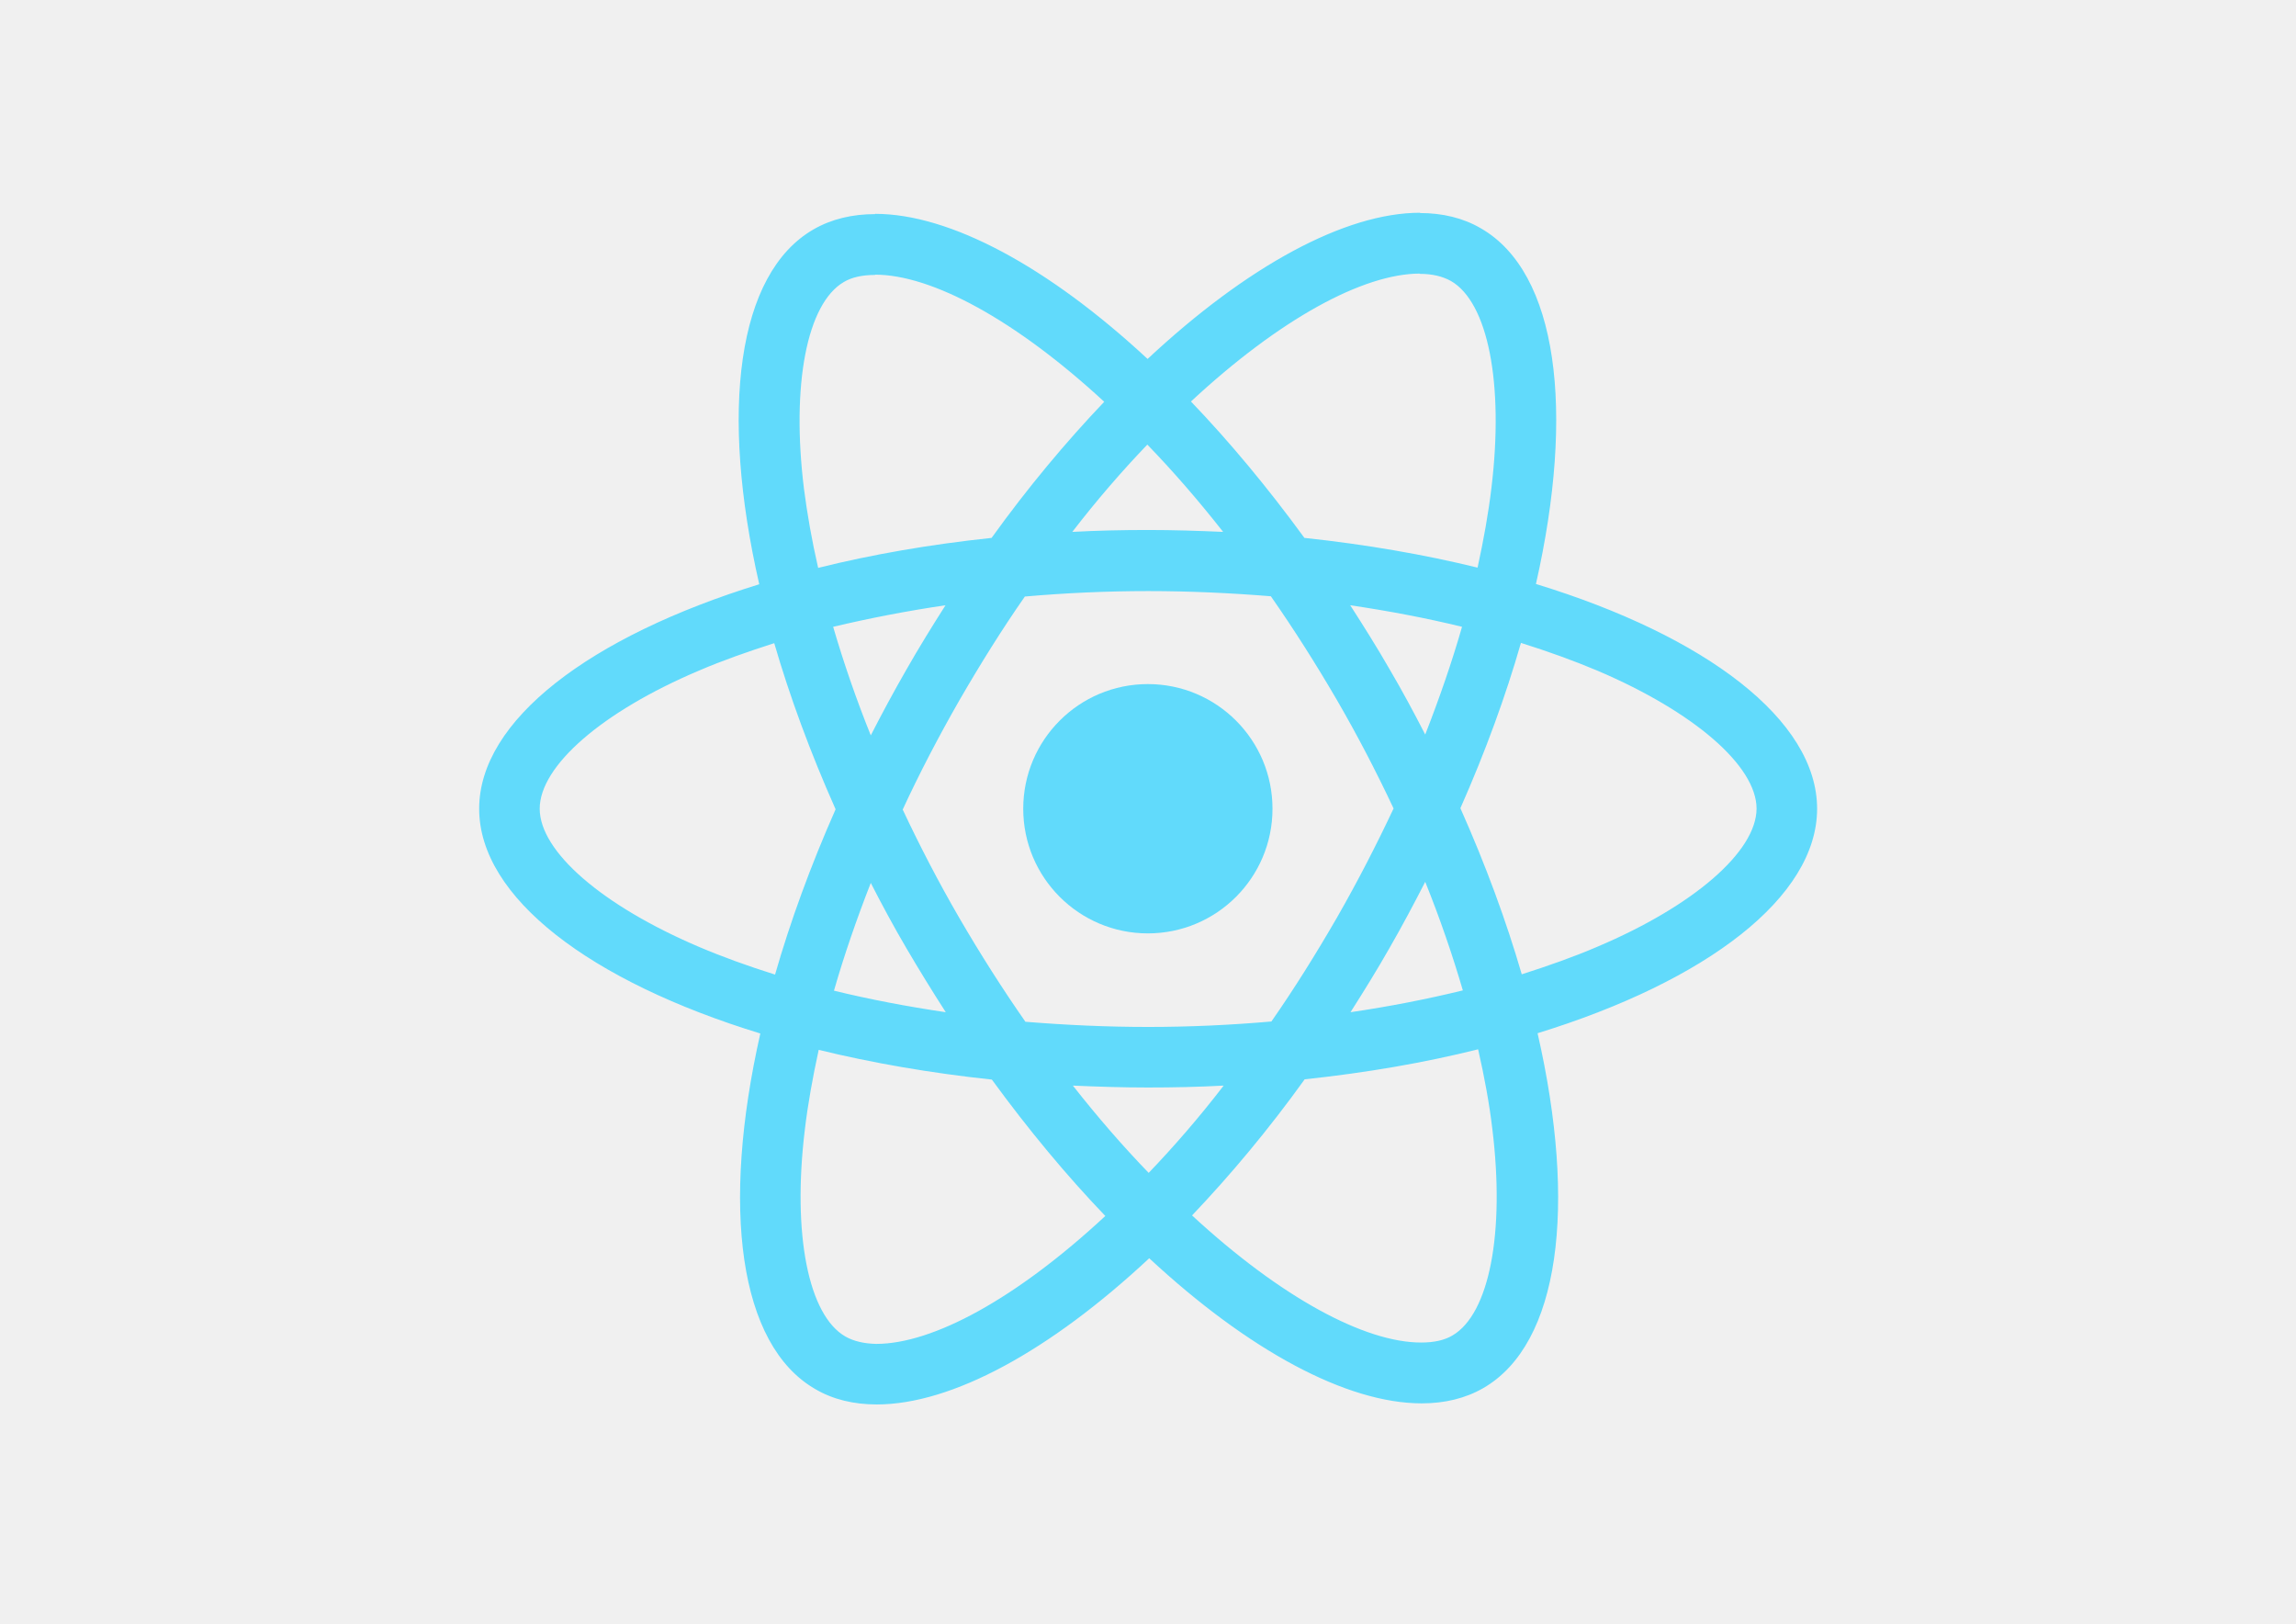
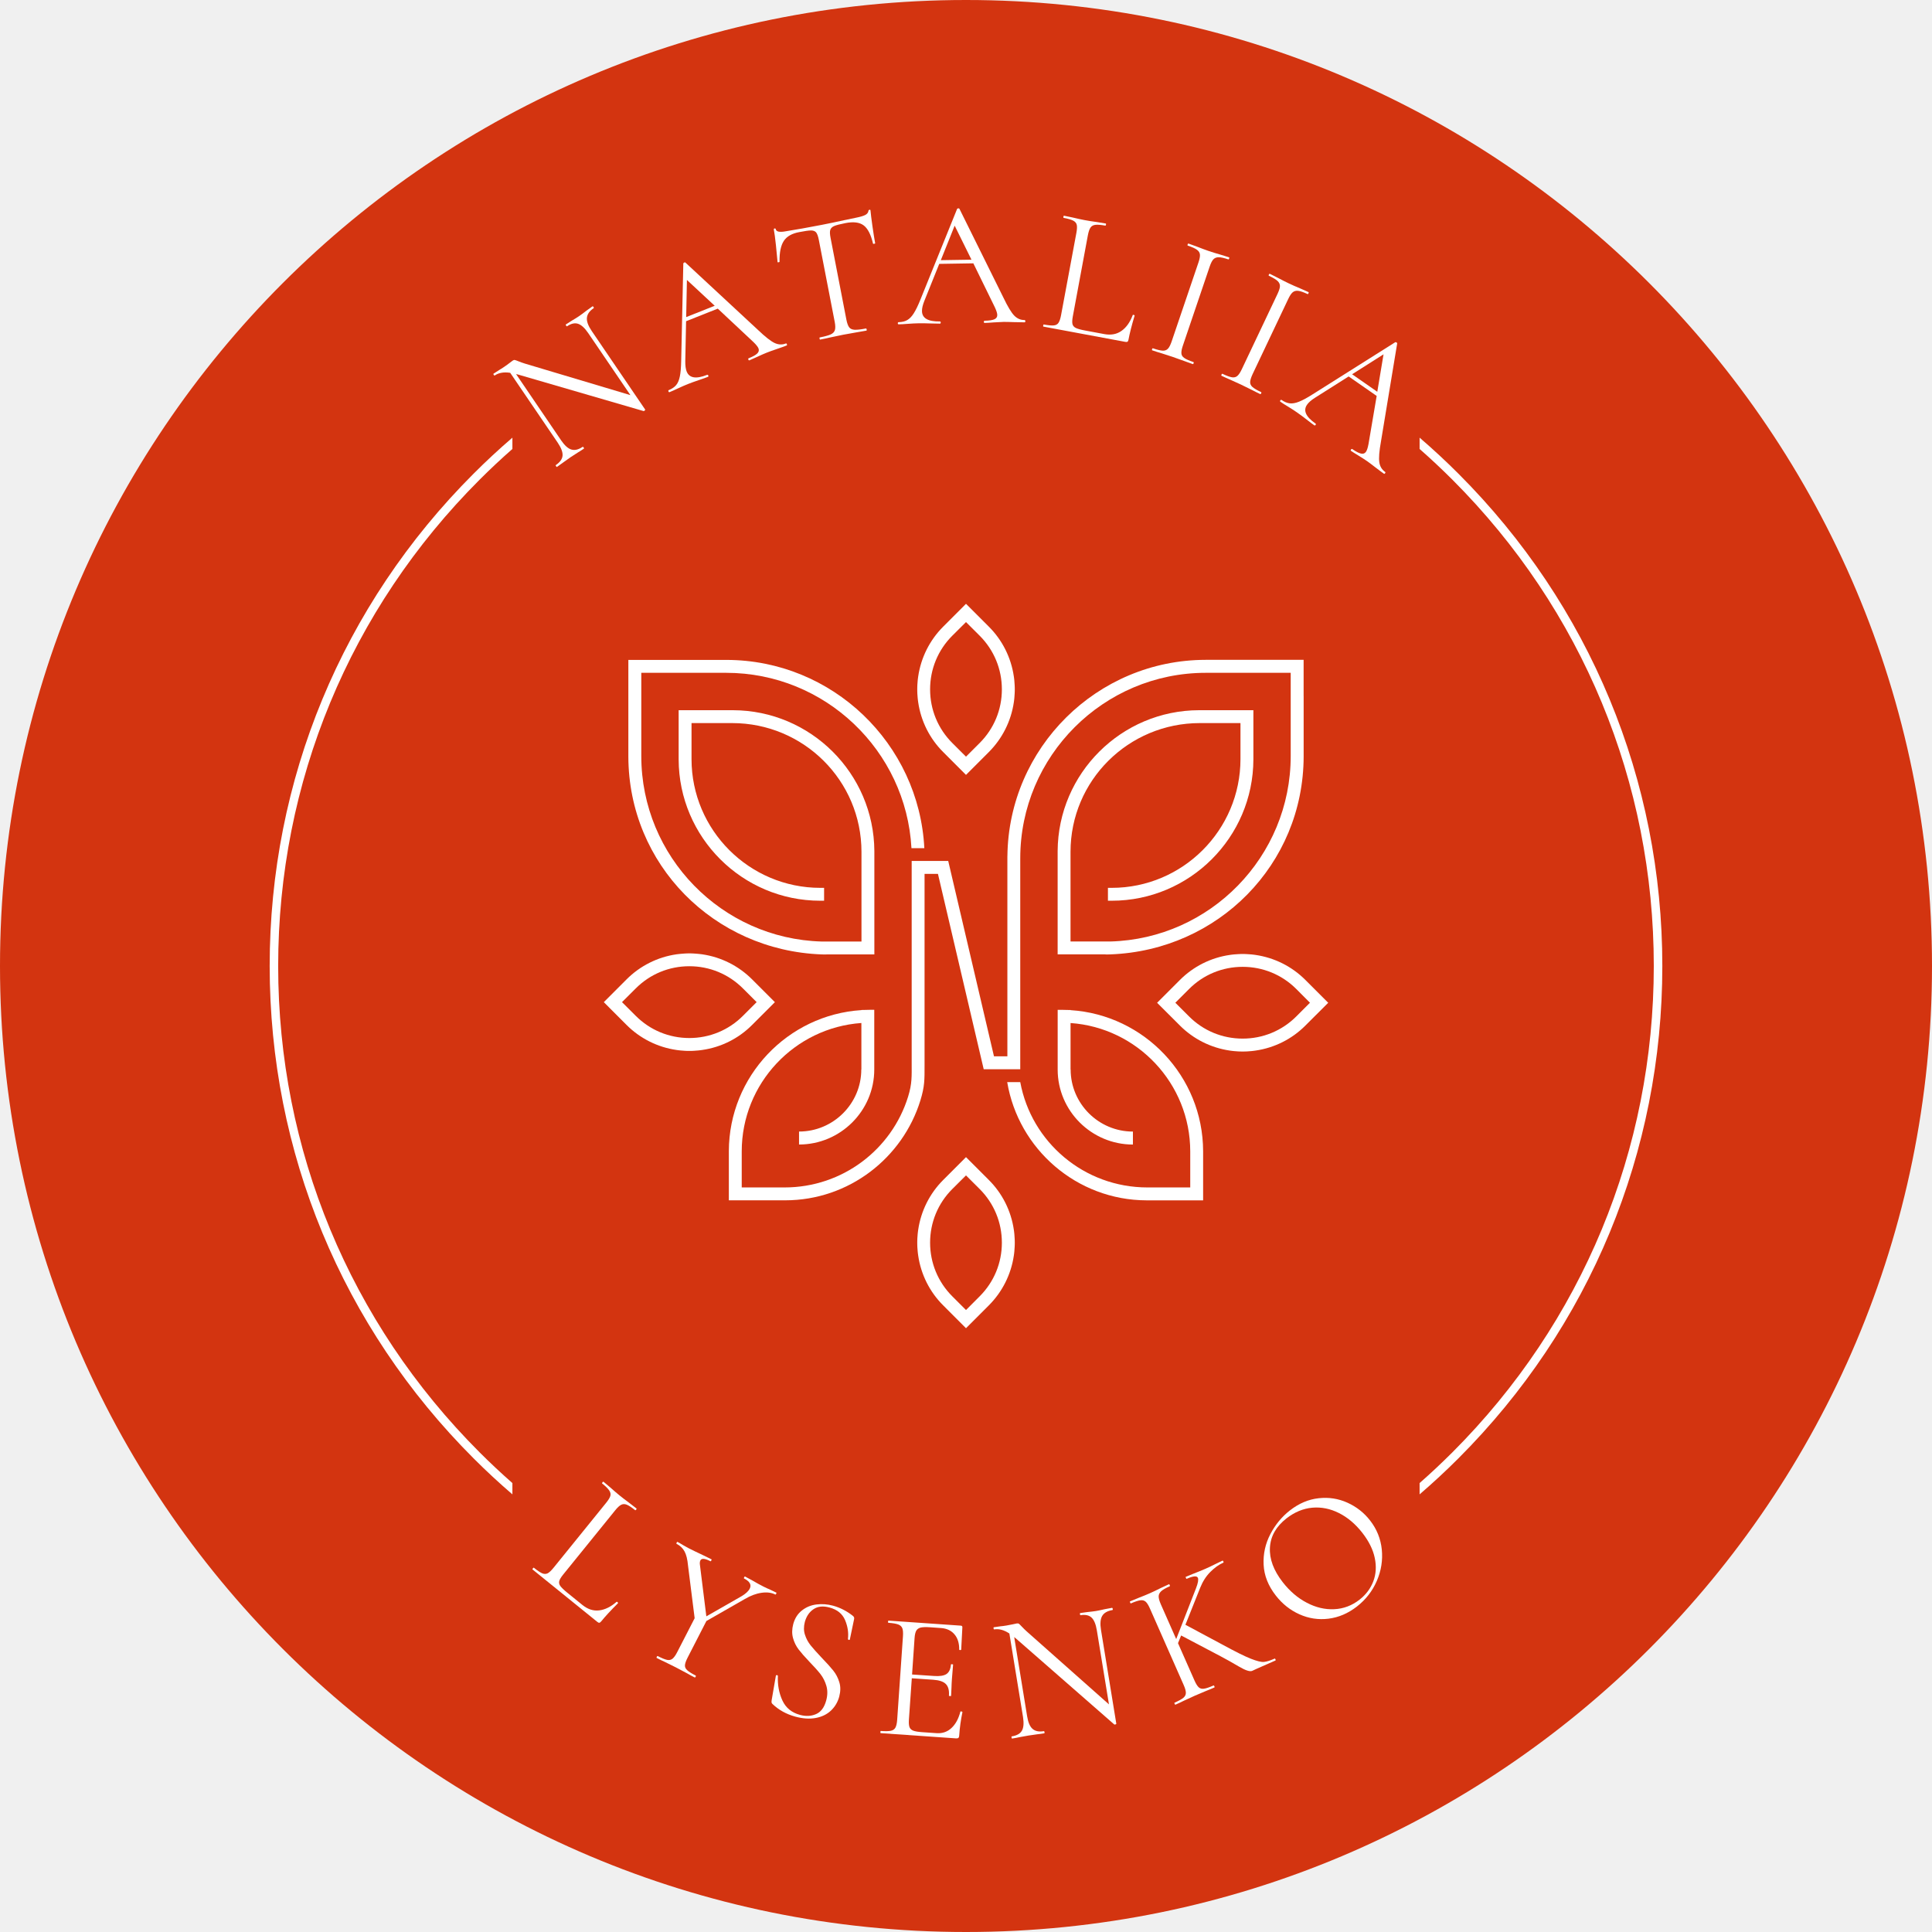
- <svg xmlns="http://www.w3.org/2000/svg" viewBox="0 0 841.9 595.3">
-   <g fill="#61DAFB">
-     <path d="M666.3 296.5c0-32.5-40.7-63.3-103.1-82.4 14.4-63.6 8-114.2-20.2-130.4-6.5-3.8-14.1-5.6-22.4-5.6v22.3c4.6 0 8.3.9 11.4 2.6 13.6 7.8 19.5 37.5 14.9 75.7-1.1 9.4-2.9 19.3-5.1 29.4-19.6-4.8-41-8.5-63.5-10.9-13.5-18.5-27.5-35.3-41.6-50 32.6-30.3 63.2-46.9 84-46.9V78c-27.5 0-63.5 19.6-99.9 53.6-36.4-33.8-72.4-53.2-99.9-53.2v22.3c20.7 0 51.4 16.5 84 46.6-14 14.7-28 31.4-41.3 49.9-22.6 2.4-44 6.1-63.6 11-2.3-10-4-19.7-5.2-29-4.7-38.2 1.1-67.9 14.6-75.8 3-1.8 6.9-2.6 11.5-2.6V78.5c-8.4 0-16 1.8-22.6 5.6-28.1 16.2-34.4 66.7-19.9 130.1-62.2 19.2-102.7 49.9-102.7 82.3 0 32.5 40.7 63.3 103.1 82.4-14.4 63.6-8 114.2 20.2 130.4 6.5 3.8 14.1 5.6 22.5 5.6 27.5 0 63.5-19.6 99.9-53.6 36.4 33.8 72.4 53.2 99.9 53.2 8.4 0 16-1.8 22.6-5.6 28.1-16.2 34.4-66.7 19.9-130.1 62-19.1 102.5-49.9 102.5-82.3zm-130.2-66.7c-3.7 12.9-8.3 26.2-13.5 39.5-4.1-8-8.4-16-13.1-24-4.6-8-9.5-15.8-14.4-23.4 14.2 2.1 27.9 4.7 41 7.9zm-45.8 106.5c-7.8 13.5-15.8 26.3-24.1 38.2-14.9 1.3-30 2-45.2 2-15.1 0-30.2-.7-45-1.9-8.3-11.9-16.4-24.6-24.2-38-7.6-13.1-14.5-26.4-20.8-39.8 6.2-13.4 13.2-26.8 20.7-39.9 7.8-13.5 15.8-26.3 24.1-38.2 14.9-1.3 30-2 45.2-2 15.1 0 30.2.7 45 1.9 8.3 11.9 16.4 24.6 24.2 38 7.6 13.1 14.5 26.4 20.8 39.8-6.3 13.4-13.2 26.8-20.7 39.9zm32.3-13c5.4 13.4 10 26.8 13.8 39.8-13.1 3.2-26.9 5.9-41.2 8 4.9-7.7 9.8-15.6 14.4-23.7 4.6-8 8.9-16.1 13-24.1zM421.2 430c-9.3-9.6-18.6-20.3-27.8-32 9 .4 18.2.7 27.5.7 9.4 0 18.7-.2 27.8-.7-9 11.7-18.3 22.4-27.5 32zm-74.4-58.9c-14.2-2.1-27.9-4.7-41-7.9 3.7-12.9 8.3-26.2 13.5-39.5 4.1 8 8.4 16 13.1 24 4.7 8 9.5 15.8 14.4 23.4zM420.7 163c9.3 9.6 18.6 20.3 27.8 32-9-.4-18.2-.7-27.5-.7-9.4 0-18.7.2-27.8.7 9-11.7 18.3-22.4 27.5-32zm-74 58.9c-4.9 7.7-9.8 15.6-14.4 23.7-4.6 8-8.9 16-13 24-5.4-13.4-10-26.8-13.8-39.8 13.1-3.1 26.9-5.8 41.2-7.9zm-90.5 125.2c-35.4-15.1-58.3-34.9-58.3-50.6 0-15.7 22.9-35.6 58.3-50.6 8.6-3.7 18-7 27.7-10.1 5.7 19.6 13.2 40 22.5 60.9-9.2 20.8-16.6 41.1-22.2 60.6-9.9-3.1-19.3-6.5-28-10.2zM310 490c-13.6-7.8-19.5-37.5-14.9-75.7 1.1-9.4 2.9-19.3 5.1-29.4 19.6 4.8 41 8.5 63.5 10.9 13.5 18.5 27.5 35.3 41.6 50-32.6 30.3-63.2 46.9-84 46.9-4.5-.1-8.3-1-11.3-2.7zm237.2-76.2c4.7 38.2-1.1 67.9-14.6 75.8-3 1.8-6.9 2.6-11.5 2.6-20.7 0-51.4-16.5-84-46.6 14-14.7 28-31.4 41.3-49.9 22.6-2.4 44-6.1 63.6-11 2.3 10.1 4.1 19.8 5.2 29.1zm38.5-66.7c-8.6 3.7-18 7-27.7 10.1-5.7-19.6-13.2-40-22.5-60.9 9.2-20.8 16.6-41.1 22.2-60.6 9.9 3.1 19.3 6.5 28.1 10.2 35.4 15.1 58.3 34.9 58.3 50.6-.1 15.7-23 35.6-58.4 50.6zM320.8 78.4z" />
-     <circle cx="420.9" cy="296.5" r="45.7" />
-     <path d="M520.5 78.1z" />
+ <svg xmlns="http://www.w3.org/2000/svg" width="60" height="60" viewBox="0 0 60 60" fill="none">
+   <g clip-path="url(#clip0_374_199)">
+     <path d="M30 60C46.569 60 60 46.569 60 30C60 13.431 46.569 0 30 0C13.431 0 0 13.431 0 30C0 46.569 13.431 60 30 60Z" fill="#D33410" />
+     <path d="M18.432 9.533C18.444 9.551 18.446 9.563 18.437 9.57C18.307 9.658 18.238 9.758 18.227 9.869C18.216 9.98 18.266 10.116 18.375 10.277L20.036 12.719C20.041 12.725 20.036 12.735 20.022 12.749C20.009 12.762 19.997 12.768 19.987 12.766L16.1 11.635L16.027 11.617L17.426 13.675C17.535 13.835 17.642 13.931 17.746 13.961C17.85 13.992 17.966 13.964 18.093 13.878C18.102 13.872 18.113 13.878 18.126 13.897C18.138 13.915 18.14 13.928 18.131 13.934C18.053 13.987 17.994 14.025 17.952 14.049L17.717 14.201L17.484 14.367C17.442 14.399 17.381 14.443 17.297 14.501C17.291 14.505 17.281 14.498 17.269 14.479C17.256 14.461 17.253 14.45 17.259 14.445C17.391 14.355 17.463 14.256 17.471 14.149C17.479 14.041 17.428 13.908 17.32 13.747L15.845 11.578C15.649 11.548 15.489 11.576 15.366 11.66C15.357 11.666 15.345 11.66 15.333 11.641C15.321 11.623 15.319 11.61 15.328 11.604L15.502 11.492C15.541 11.47 15.593 11.436 15.659 11.392C15.727 11.346 15.781 11.307 15.822 11.274C15.864 11.241 15.896 11.216 15.921 11.2C15.946 11.183 15.967 11.176 15.985 11.18C16.004 11.183 16.037 11.194 16.088 11.215C16.163 11.245 16.234 11.271 16.303 11.292L19.578 12.271L18.27 10.348C18.161 10.187 18.055 10.09 17.953 10.056C17.85 10.021 17.735 10.048 17.609 10.134C17.603 10.138 17.593 10.131 17.581 10.112C17.569 10.094 17.565 10.082 17.571 10.078L17.755 9.96C17.852 9.903 17.93 9.855 17.988 9.815C18.044 9.777 18.119 9.721 18.213 9.648L18.4 9.514C18.409 9.508 18.419 9.514 18.432 9.533Z" fill="white" />
+     <path d="M24.438 10.69C24.446 10.711 24.444 10.724 24.43 10.729C24.364 10.756 24.261 10.793 24.119 10.841C23.977 10.89 23.875 10.926 23.812 10.952C23.736 10.982 23.64 11.024 23.525 11.078C23.416 11.129 23.332 11.166 23.274 11.19C23.26 11.195 23.249 11.188 23.241 11.167C23.233 11.146 23.235 11.133 23.249 11.127C23.377 11.076 23.466 11.027 23.516 10.979C23.565 10.931 23.579 10.877 23.555 10.818C23.535 10.77 23.483 10.704 23.398 10.622L22.291 9.585L21.307 9.976L21.282 11.217C21.28 11.355 21.295 11.462 21.325 11.538C21.407 11.742 21.617 11.777 21.958 11.642C21.976 11.635 21.988 11.642 21.997 11.663C22.005 11.684 22 11.697 21.984 11.704C21.921 11.729 21.829 11.762 21.709 11.802C21.574 11.848 21.459 11.889 21.361 11.928C21.271 11.964 21.168 12.009 21.053 12.063C20.952 12.111 20.866 12.149 20.797 12.177C20.78 12.184 20.767 12.177 20.759 12.155C20.751 12.134 20.755 12.121 20.772 12.114C20.869 12.075 20.944 12.024 20.998 11.96C21.051 11.897 21.09 11.807 21.113 11.691C21.137 11.575 21.151 11.416 21.155 11.213L21.221 8.182C21.224 8.169 21.234 8.159 21.251 8.152C21.269 8.145 21.281 8.146 21.288 8.156L23.548 10.254C23.768 10.464 23.938 10.596 24.056 10.652C24.174 10.707 24.291 10.712 24.406 10.667C24.419 10.661 24.43 10.669 24.438 10.69ZM21.31 9.848L22.196 9.496L21.333 8.694L21.31 9.848Z" fill="white" />
+     <path d="M24.343 7.48C24.25 7.62 24.205 7.836 24.209 8.128C24.21 8.135 24.201 8.141 24.18 8.145C24.16 8.148 24.149 8.148 24.148 8.14C24.137 8.005 24.119 7.829 24.097 7.613C24.074 7.396 24.052 7.235 24.032 7.129C24.029 7.11 24.037 7.1 24.057 7.095C24.077 7.092 24.088 7.099 24.092 7.118C24.108 7.199 24.215 7.219 24.413 7.181C24.727 7.132 25.096 7.065 25.522 6.983C25.738 6.941 25.967 6.893 26.208 6.84L26.581 6.762C26.713 6.736 26.81 6.708 26.87 6.677C26.93 6.646 26.964 6.602 26.972 6.543C26.973 6.528 26.983 6.518 27.001 6.515C27.02 6.511 27.03 6.516 27.033 6.531C27.043 6.64 27.063 6.803 27.094 7.022C27.125 7.241 27.154 7.418 27.179 7.554C27.181 7.561 27.171 7.567 27.148 7.571C27.126 7.576 27.115 7.574 27.113 7.567C27.047 7.283 26.949 7.094 26.82 6.998C26.691 6.903 26.504 6.88 26.258 6.928C26.093 6.96 25.977 6.99 25.91 7.018C25.843 7.046 25.802 7.087 25.785 7.139C25.768 7.192 25.772 7.275 25.794 7.388L26.285 9.925C26.307 10.039 26.337 10.119 26.372 10.165C26.407 10.212 26.464 10.237 26.54 10.241C26.617 10.245 26.735 10.232 26.892 10.201C26.903 10.2 26.911 10.209 26.916 10.231C26.92 10.253 26.916 10.266 26.906 10.268C26.785 10.291 26.687 10.308 26.613 10.319L26.183 10.396L25.772 10.482C25.699 10.5 25.599 10.521 25.47 10.546C25.463 10.548 25.457 10.538 25.452 10.515C25.448 10.493 25.45 10.482 25.457 10.48C25.614 10.449 25.728 10.418 25.798 10.386C25.868 10.353 25.911 10.308 25.929 10.249C25.946 10.191 25.944 10.106 25.923 9.997L25.429 7.449C25.407 7.336 25.379 7.259 25.345 7.217C25.31 7.177 25.256 7.156 25.185 7.157C25.112 7.158 24.994 7.174 24.829 7.207C24.597 7.248 24.435 7.341 24.343 7.48Z" fill="white" />
+     <path d="M31.843 9.976C31.843 9.998 31.836 10.01 31.821 10.01C31.751 10.011 31.64 10.009 31.49 10.004C31.34 9.998 31.233 9.997 31.166 9.997C31.084 9.999 30.978 10.005 30.852 10.013C30.733 10.023 30.641 10.028 30.578 10.029C30.563 10.029 30.555 10.019 30.555 9.996C30.555 9.973 30.562 9.962 30.577 9.961C30.715 9.959 30.816 9.944 30.879 9.917C30.941 9.89 30.973 9.845 30.971 9.781C30.971 9.729 30.945 9.649 30.895 9.541L30.228 8.178L29.169 8.195L28.706 9.346C28.655 9.474 28.631 9.579 28.633 9.661C28.636 9.882 28.82 9.989 29.187 9.983C29.205 9.983 29.215 9.994 29.215 10.017C29.215 10.039 29.206 10.05 29.188 10.051C29.121 10.052 29.023 10.05 28.896 10.045C28.754 10.04 28.631 10.038 28.527 10.04C28.43 10.042 28.317 10.047 28.19 10.057C28.078 10.066 27.985 10.072 27.911 10.072C27.892 10.072 27.882 10.062 27.882 10.039C27.882 10.017 27.891 10.005 27.91 10.005C28.014 10.003 28.103 9.982 28.174 9.941C28.246 9.9 28.315 9.831 28.378 9.73C28.442 9.63 28.512 9.486 28.587 9.298L29.724 6.487C29.731 6.476 29.745 6.471 29.763 6.47C29.782 6.47 29.793 6.475 29.797 6.486L31.165 9.249C31.296 9.523 31.407 9.707 31.498 9.801C31.59 9.895 31.697 9.941 31.82 9.939C31.835 9.943 31.843 9.954 31.843 9.976ZM29.218 8.08L30.17 8.065L29.648 7.008L29.218 8.08Z" fill="white" />
+     <path d="M33.317 9.828C33.297 9.935 33.294 10.014 33.307 10.066C33.32 10.118 33.355 10.157 33.41 10.185C33.466 10.212 33.56 10.239 33.692 10.263L34.292 10.375C34.501 10.414 34.68 10.382 34.829 10.276C34.979 10.171 35.094 10.007 35.177 9.788C35.179 9.777 35.19 9.773 35.21 9.78C35.229 9.785 35.239 9.794 35.236 9.804C35.146 10.104 35.083 10.352 35.046 10.55C35.04 10.579 35.031 10.6 35.017 10.61C35.004 10.621 34.98 10.623 34.948 10.617L32.402 10.143C32.395 10.142 32.394 10.13 32.398 10.108C32.402 10.086 32.408 10.075 32.415 10.077C32.554 10.103 32.658 10.113 32.725 10.106C32.793 10.1 32.843 10.072 32.874 10.023C32.906 9.974 32.933 9.894 32.953 9.784L33.428 7.233C33.448 7.123 33.453 7.04 33.44 6.984C33.428 6.929 33.391 6.885 33.331 6.853C33.27 6.821 33.17 6.792 33.031 6.766C33.024 6.764 33.022 6.752 33.025 6.73C33.03 6.708 33.035 6.698 33.043 6.699L33.312 6.755C33.465 6.791 33.589 6.818 33.685 6.836C33.787 6.856 33.917 6.876 34.072 6.897L34.338 6.941C34.348 6.943 34.352 6.955 34.348 6.977C34.344 6.999 34.337 7.009 34.325 7.007C34.19 6.982 34.087 6.974 34.019 6.982C33.951 6.99 33.9 7.019 33.867 7.067C33.833 7.116 33.806 7.195 33.785 7.306L33.317 9.828Z" fill="white" />
+     <path d="M36.689 10.972C36.692 11.03 36.722 11.079 36.778 11.117C36.833 11.156 36.929 11.199 37.064 11.244C37.074 11.247 37.076 11.26 37.069 11.281C37.062 11.302 37.053 11.311 37.042 11.307C36.937 11.271 36.852 11.241 36.789 11.216L36.414 11.082L36.046 10.963C35.981 10.945 35.894 10.917 35.784 10.88C35.773 10.877 35.772 10.864 35.779 10.843C35.786 10.822 35.794 10.813 35.805 10.817C35.939 10.863 36.041 10.886 36.109 10.89C36.177 10.893 36.23 10.873 36.271 10.83C36.312 10.787 36.35 10.711 36.386 10.606L37.22 8.149C37.256 8.043 37.271 7.961 37.265 7.903C37.259 7.846 37.228 7.797 37.173 7.757C37.117 7.716 37.023 7.673 36.888 7.628C36.877 7.624 36.876 7.612 36.883 7.591C36.89 7.57 36.899 7.561 36.909 7.564L37.168 7.658C37.314 7.715 37.435 7.76 37.531 7.793C37.636 7.829 37.765 7.869 37.916 7.912L38.168 7.991C38.178 7.995 38.18 8.007 38.173 8.028C38.166 8.05 38.157 8.058 38.147 8.055C38.016 8.011 37.915 7.989 37.847 7.989C37.778 7.989 37.723 8.011 37.682 8.054C37.642 8.097 37.604 8.172 37.568 8.278L36.738 10.725C36.701 10.831 36.685 10.913 36.689 10.972Z" fill="white" />
+     <path d="M38.824 11.864C38.822 11.922 38.845 11.974 38.897 12.019C38.948 12.064 39.037 12.117 39.166 12.178C39.176 12.183 39.176 12.196 39.167 12.216C39.157 12.236 39.147 12.244 39.138 12.239C39.036 12.191 38.956 12.151 38.897 12.119L38.539 11.943L38.187 11.783C38.124 11.757 38.041 11.72 37.936 11.67C37.926 11.665 37.926 11.652 37.935 11.632C37.945 11.611 37.955 11.604 37.965 11.609C38.093 11.67 38.191 11.706 38.258 11.717C38.325 11.728 38.382 11.714 38.427 11.675C38.472 11.636 38.519 11.566 38.566 11.465L39.678 9.12C39.725 9.018 39.75 8.939 39.75 8.882C39.75 8.824 39.725 8.772 39.675 8.725C39.625 8.679 39.535 8.625 39.407 8.564C39.396 8.56 39.396 8.546 39.406 8.526C39.416 8.506 39.425 8.498 39.435 8.503L39.68 8.626C39.819 8.7 39.934 8.758 40.025 8.801C40.127 8.849 40.249 8.904 40.395 8.964L40.635 9.071C40.646 9.076 40.646 9.089 40.636 9.109C40.626 9.13 40.617 9.138 40.606 9.132C40.481 9.073 40.385 9.04 40.316 9.032C40.247 9.024 40.19 9.04 40.145 9.078C40.1 9.116 40.054 9.186 40.006 9.288L38.899 11.622C38.852 11.725 38.827 11.805 38.824 11.864Z" fill="white" />
+     <path d="M43.016 14.696C43.004 14.715 42.99 14.719 42.978 14.711C42.92 14.671 42.831 14.604 42.713 14.514C42.595 14.422 42.508 14.357 42.453 14.319C42.385 14.272 42.297 14.215 42.189 14.149C42.087 14.087 42.009 14.038 41.957 14.002C41.944 13.993 41.944 13.98 41.958 13.961C41.97 13.943 41.983 13.938 41.996 13.946C42.109 14.025 42.2 14.071 42.267 14.086C42.334 14.101 42.386 14.083 42.422 14.03C42.452 13.987 42.478 13.907 42.5 13.791L42.754 12.296L41.884 11.691L40.835 12.355C40.719 12.429 40.638 12.5 40.592 12.568C40.465 12.748 40.553 12.943 40.854 13.153C40.869 13.163 40.87 13.178 40.857 13.196C40.844 13.214 40.831 13.218 40.815 13.207C40.759 13.169 40.681 13.11 40.582 13.032C40.47 12.944 40.37 12.871 40.284 12.811C40.204 12.755 40.111 12.694 40.002 12.628C39.906 12.571 39.827 12.521 39.765 12.477C39.75 12.467 39.749 12.452 39.762 12.434C39.774 12.416 39.788 12.412 39.804 12.423C39.89 12.483 39.975 12.517 40.057 12.526C40.139 12.536 40.235 12.518 40.345 12.474C40.456 12.43 40.596 12.354 40.767 12.245L43.331 10.628C43.343 10.623 43.358 10.627 43.373 10.637C43.388 10.648 43.394 10.659 43.39 10.67L42.887 13.712C42.833 14.011 42.816 14.226 42.836 14.356C42.855 14.485 42.915 14.585 43.017 14.656C43.028 14.665 43.028 14.679 43.016 14.696ZM41.991 11.623L42.773 12.167L42.967 11.004L41.991 11.623Z" fill="white" />
+     <path d="M17.49 48.899C17.422 48.983 17.381 49.051 17.368 49.102C17.355 49.154 17.366 49.206 17.402 49.256C17.439 49.306 17.508 49.374 17.613 49.459L18.088 49.844C18.254 49.978 18.427 50.034 18.608 50.012C18.789 49.99 18.968 49.903 19.146 49.748C19.153 49.74 19.164 49.742 19.179 49.757C19.194 49.771 19.198 49.783 19.19 49.792C18.969 50.011 18.795 50.2 18.668 50.357C18.649 50.38 18.631 50.393 18.614 50.396C18.597 50.4 18.575 50.39 18.55 50.369L16.537 48.74C16.531 48.735 16.536 48.724 16.55 48.706C16.564 48.688 16.574 48.682 16.58 48.687C16.69 48.776 16.777 48.834 16.839 48.861C16.902 48.887 16.958 48.886 17.011 48.859C17.062 48.831 17.122 48.773 17.193 48.686L18.826 46.669C18.896 46.582 18.94 46.511 18.955 46.456C18.971 46.402 18.959 46.346 18.921 46.289C18.883 46.231 18.809 46.158 18.699 46.069C18.693 46.065 18.697 46.053 18.711 46.035C18.725 46.018 18.735 46.012 18.741 46.016L18.951 46.193C19.069 46.298 19.165 46.38 19.241 46.442C19.322 46.508 19.426 46.588 19.552 46.681L19.765 46.846C19.774 46.853 19.771 46.865 19.757 46.883C19.743 46.9 19.732 46.906 19.723 46.899C19.615 46.811 19.529 46.756 19.466 46.73C19.402 46.704 19.344 46.705 19.291 46.733C19.238 46.759 19.176 46.816 19.106 46.904L17.49 48.899Z" fill="white" />
+     <path d="M24.105 49.496C24.094 49.516 24.086 49.524 24.079 49.52C23.959 49.459 23.815 49.441 23.648 49.466C23.479 49.49 23.308 49.555 23.133 49.658L21.938 50.342L21.357 51.474C21.304 51.577 21.276 51.656 21.272 51.714C21.267 51.771 21.29 51.822 21.34 51.868C21.39 51.915 21.478 51.971 21.604 52.035C21.614 52.04 21.614 52.053 21.604 52.073C21.594 52.093 21.584 52.1 21.574 52.095C21.471 52.042 21.392 52 21.338 51.967L20.991 51.783L20.644 51.611C20.582 51.584 20.5 51.544 20.397 51.491C20.387 51.486 20.387 51.474 20.397 51.453C20.407 51.433 20.417 51.426 20.427 51.431C20.553 51.496 20.649 51.535 20.716 51.549C20.783 51.562 20.84 51.55 20.886 51.513C20.932 51.475 20.981 51.407 21.032 51.307L21.573 50.255L21.367 48.618C21.349 48.424 21.313 48.278 21.258 48.179C21.204 48.08 21.122 48.002 21.013 47.946C21.003 47.941 21.003 47.928 21.013 47.908C21.024 47.888 21.033 47.881 21.043 47.886C21.083 47.906 21.141 47.941 21.218 47.988L21.39 48.083C21.503 48.141 21.648 48.211 21.824 48.293L22.096 48.426C22.103 48.43 22.101 48.441 22.091 48.461C22.08 48.482 22.072 48.49 22.065 48.486C21.892 48.398 21.788 48.388 21.752 48.458C21.733 48.494 21.728 48.544 21.738 48.608L21.936 50.197L23.023 49.576C23.155 49.498 23.242 49.418 23.283 49.338C23.345 49.218 23.286 49.112 23.106 49.02C23.099 49.017 23.101 49.005 23.111 48.985C23.122 48.965 23.129 48.956 23.137 48.96L23.369 49.085C23.491 49.157 23.606 49.22 23.713 49.274C23.769 49.303 23.839 49.335 23.922 49.37L24.109 49.46C24.117 49.464 24.115 49.476 24.105 49.496Z" fill="white" />
+     <path d="M24.999 50.769C25.039 50.893 25.098 51.002 25.176 51.099C25.255 51.196 25.367 51.323 25.515 51.479C25.672 51.641 25.793 51.775 25.876 51.879C25.96 51.983 26.024 52.104 26.065 52.24C26.108 52.378 26.106 52.527 26.063 52.69C26.016 52.863 25.929 53.007 25.805 53.125C25.68 53.242 25.523 53.318 25.334 53.353C25.144 53.389 24.932 53.375 24.697 53.311C24.419 53.235 24.183 53.104 23.986 52.915C23.971 52.899 23.962 52.883 23.961 52.867C23.959 52.851 23.961 52.828 23.965 52.798L24.095 52.044C24.095 52.029 24.106 52.022 24.127 52.023C24.147 52.025 24.158 52.034 24.158 52.049C24.145 52.324 24.192 52.577 24.297 52.807C24.403 53.038 24.586 53.188 24.846 53.258C25.026 53.307 25.192 53.299 25.343 53.233C25.494 53.168 25.599 53.027 25.658 52.811C25.703 52.648 25.704 52.498 25.665 52.36C25.625 52.221 25.564 52.099 25.482 51.993C25.4 51.888 25.285 51.759 25.137 51.607C24.992 51.455 24.881 51.328 24.802 51.225C24.724 51.123 24.665 51.005 24.628 50.871C24.591 50.736 24.594 50.592 24.635 50.437C24.684 50.257 24.774 50.116 24.905 50.014C25.035 49.911 25.185 49.849 25.356 49.828C25.526 49.807 25.698 49.819 25.871 49.866C26.084 49.925 26.283 50.024 26.469 50.168C26.518 50.201 26.537 50.239 26.525 50.282L26.393 50.914C26.39 50.928 26.378 50.933 26.361 50.928C26.342 50.923 26.334 50.913 26.334 50.897C26.357 50.702 26.326 50.507 26.244 50.312C26.16 50.117 26.001 49.987 25.762 49.923C25.56 49.868 25.394 49.886 25.263 49.976C25.131 50.066 25.043 50.197 24.995 50.371C24.958 50.514 24.958 50.646 24.999 50.769Z" fill="white" />
+     <path d="M29.847 53.149C29.858 53.15 29.868 53.153 29.877 53.157C29.886 53.161 29.89 53.168 29.889 53.175C29.84 53.407 29.805 53.652 29.788 53.909C29.786 53.939 29.777 53.96 29.764 53.972C29.75 53.984 29.726 53.988 29.692 53.987L27.35 53.824C27.343 53.823 27.34 53.812 27.341 53.79C27.343 53.768 27.347 53.756 27.355 53.757C27.496 53.767 27.6 53.765 27.667 53.751C27.733 53.737 27.781 53.703 27.809 53.651C27.837 53.599 27.855 53.517 27.863 53.405L28.042 50.816C28.05 50.704 28.043 50.621 28.023 50.568C28.002 50.514 27.96 50.474 27.895 50.449C27.831 50.425 27.729 50.407 27.587 50.397C27.581 50.396 27.577 50.385 27.579 50.363C27.581 50.341 27.585 50.329 27.592 50.33L29.84 50.486C29.873 50.488 29.889 50.506 29.887 50.539L29.851 51.228C29.85 51.239 29.84 51.245 29.821 51.245C29.803 51.246 29.791 51.24 29.789 51.229C29.791 51.03 29.742 50.872 29.641 50.755C29.541 50.637 29.401 50.572 29.222 50.56L28.881 50.536C28.751 50.527 28.655 50.531 28.591 50.546C28.528 50.562 28.483 50.595 28.455 50.643C28.428 50.692 28.41 50.767 28.403 50.868L28.325 52.003L29.007 52.049C29.186 52.062 29.316 52.041 29.396 51.987C29.476 51.932 29.521 51.834 29.532 51.693C29.533 51.686 29.544 51.682 29.566 51.684C29.588 51.686 29.6 51.69 29.599 51.697L29.562 52.15C29.555 52.259 29.55 52.341 29.55 52.396L29.537 52.665C29.536 52.672 29.525 52.675 29.503 52.673C29.481 52.672 29.469 52.667 29.47 52.66C29.482 52.496 29.45 52.376 29.375 52.3C29.3 52.223 29.169 52.179 28.982 52.166L28.317 52.12L28.227 53.406C28.22 53.51 28.227 53.588 28.245 53.637C28.265 53.688 28.302 53.724 28.361 53.747C28.42 53.77 28.512 53.785 28.64 53.794L29.087 53.825C29.266 53.837 29.42 53.785 29.548 53.666C29.676 53.548 29.768 53.379 29.825 53.157C29.825 53.152 29.833 53.148 29.847 53.149Z" fill="white" />
+     <path d="M34.558 49.966C34.561 49.988 34.558 50.001 34.546 50.002C34.392 50.028 34.286 50.089 34.229 50.185C34.173 50.281 34.161 50.425 34.192 50.617L34.668 53.532C34.669 53.539 34.661 53.546 34.643 53.553C34.626 53.56 34.612 53.56 34.604 53.554L31.556 50.889L31.497 50.841L31.898 53.297C31.928 53.489 31.985 53.621 32.067 53.692C32.149 53.764 32.266 53.788 32.417 53.763C32.427 53.761 32.435 53.771 32.439 53.794C32.442 53.817 32.439 53.828 32.427 53.83C32.335 53.845 32.265 53.855 32.216 53.859L31.939 53.899L31.658 53.95C31.606 53.962 31.531 53.977 31.432 53.992C31.425 53.993 31.418 53.984 31.415 53.961C31.411 53.939 31.413 53.927 31.42 53.925C31.579 53.9 31.684 53.84 31.737 53.746C31.79 53.653 31.801 53.51 31.77 53.318L31.347 50.73C31.181 50.62 31.025 50.578 30.877 50.602C30.867 50.603 30.859 50.594 30.855 50.571C30.852 50.548 30.855 50.536 30.867 50.535L31.072 50.506C31.117 50.503 31.178 50.495 31.256 50.482C31.337 50.468 31.403 50.456 31.455 50.444C31.506 50.431 31.546 50.423 31.576 50.418C31.605 50.414 31.628 50.416 31.643 50.427C31.658 50.438 31.683 50.463 31.72 50.502C31.775 50.561 31.83 50.615 31.883 50.663L34.44 52.931L34.064 50.635C34.033 50.444 33.978 50.31 33.9 50.236C33.822 50.162 33.707 50.137 33.556 50.162C33.549 50.163 33.543 50.153 33.539 50.13C33.536 50.108 33.538 50.097 33.545 50.095L33.761 50.065C33.873 50.054 33.964 50.043 34.033 50.032C34.1 50.021 34.191 50.002 34.308 49.975L34.534 49.933C34.546 49.934 34.554 49.944 34.558 49.966Z" fill="white" />
+     <path d="M39.611 51.531C39.62 51.551 39.62 51.564 39.609 51.569L39.035 51.822C39.007 51.835 38.959 51.857 38.89 51.889C38.82 51.922 38.684 51.878 38.479 51.758C38.275 51.638 38.082 51.529 37.901 51.434L36.681 50.791L36.584 51.03L37.093 52.183C37.138 52.286 37.182 52.357 37.224 52.398C37.267 52.438 37.321 52.454 37.389 52.444C37.456 52.436 37.555 52.402 37.685 52.345C37.696 52.34 37.705 52.348 37.714 52.369C37.723 52.389 37.723 52.401 37.712 52.407C37.61 52.452 37.527 52.486 37.464 52.51L37.103 52.663L36.757 52.822C36.697 52.853 36.613 52.892 36.503 52.941C36.496 52.944 36.488 52.935 36.479 52.914C36.471 52.893 36.469 52.881 36.476 52.879C36.606 52.821 36.697 52.771 36.749 52.728C36.801 52.685 36.828 52.633 36.828 52.573C36.828 52.514 36.806 52.433 36.761 52.331L35.713 49.956C35.668 49.854 35.625 49.783 35.583 49.745C35.541 49.706 35.486 49.69 35.419 49.698C35.35 49.706 35.252 49.738 35.121 49.795C35.114 49.798 35.106 49.79 35.097 49.769C35.088 49.747 35.087 49.736 35.094 49.733L35.352 49.626C35.499 49.569 35.615 49.522 35.7 49.484C35.799 49.44 35.919 49.384 36.059 49.313L36.298 49.202C36.309 49.197 36.319 49.205 36.328 49.226C36.336 49.246 36.336 49.258 36.326 49.264C36.2 49.319 36.111 49.37 36.06 49.418C36.01 49.466 35.984 49.518 35.983 49.578C35.983 49.637 36.005 49.718 36.05 49.821L36.528 50.903L37.143 49.326C37.206 49.164 37.225 49.055 37.201 49.001C37.171 48.933 37.055 48.942 36.854 49.032C36.846 49.034 36.839 49.025 36.83 49.005C36.821 48.985 36.819 48.972 36.826 48.97L37.049 48.878C37.188 48.824 37.314 48.773 37.427 48.724C37.54 48.674 37.657 48.618 37.777 48.558L37.964 48.468C37.974 48.464 37.984 48.472 37.993 48.492C38.002 48.513 38.002 48.525 37.991 48.53C37.851 48.592 37.716 48.688 37.586 48.82C37.456 48.95 37.352 49.113 37.274 49.307L36.814 50.459L37.968 51.077C38.361 51.291 38.652 51.437 38.843 51.512C39.034 51.587 39.169 51.621 39.252 51.613C39.334 51.605 39.444 51.572 39.581 51.511C39.592 51.503 39.601 51.511 39.611 51.531Z" fill="white" />
+     <path d="M41.258 50.27C40.945 50.309 40.644 50.263 40.356 50.134C40.068 50.005 39.824 49.811 39.622 49.552C39.385 49.249 39.259 48.929 39.243 48.593C39.227 48.257 39.297 47.941 39.452 47.644C39.607 47.348 39.81 47.102 40.06 46.907C40.34 46.689 40.637 46.563 40.952 46.529C41.266 46.494 41.564 46.54 41.845 46.667C42.126 46.794 42.361 46.978 42.549 47.22C42.758 47.488 42.879 47.789 42.913 48.123C42.946 48.458 42.894 48.782 42.758 49.097C42.622 49.412 42.416 49.677 42.139 49.893C41.865 50.106 41.571 50.231 41.258 50.27ZM42.649 49.11C42.734 48.888 42.749 48.646 42.695 48.386C42.641 48.124 42.512 47.865 42.31 47.605C42.094 47.328 41.85 47.123 41.58 46.988C41.309 46.852 41.033 46.798 40.752 46.823C40.471 46.849 40.205 46.959 39.954 47.154C39.63 47.407 39.458 47.709 39.439 48.061C39.419 48.413 39.552 48.771 39.837 49.137C40.053 49.414 40.301 49.627 40.583 49.774C40.864 49.922 41.148 49.989 41.436 49.975C41.724 49.962 41.986 49.863 42.222 49.679C42.422 49.522 42.564 49.333 42.649 49.11Z" fill="white" />
+     <path d="M14.895 14.897C10.861 18.931 8.639 24.295 8.639 30C8.639 35.706 10.861 41.07 14.895 45.104C15.225 45.434 15.565 45.753 15.913 46.058V46.409C15.5 46.054 15.097 45.681 14.708 45.291C10.623 41.207 8.375 35.777 8.375 30C8.375 24.224 10.623 18.794 14.708 14.71C15.097 14.32 15.5 13.947 15.913 13.592V13.943C15.565 14.248 15.225 14.567 14.895 14.897Z" fill="white" />
+     <path d="M45.105 14.897C49.139 18.931 51.36 24.295 51.36 30C51.36 35.706 49.139 41.07 45.105 45.104C44.774 45.434 44.435 45.753 44.087 46.058V46.409C44.5 46.054 44.902 45.681 45.292 45.291C49.376 41.207 51.625 35.777 51.625 30C51.625 24.224 49.376 18.794 45.292 14.71C44.902 14.32 44.5 13.947 44.087 13.592V13.943C44.435 14.248 44.774 14.567 45.105 14.897Z" fill="white" />
+     <path fill-rule="evenodd" clip-rule="evenodd" d="M31.114 21.409C31.114 22.038 30.87 22.629 30.425 23.074L30 23.499L29.574 23.074C29.129 22.629 28.885 22.038 28.885 21.409C28.885 20.779 29.129 20.188 29.574 19.743L30 19.319L30.425 19.743C30.87 20.188 31.114 20.78 31.114 21.409ZM28.486 21.409C28.486 21.431 28.486 21.453 28.487 21.475V21.476C28.488 21.498 28.488 21.519 28.489 21.541V21.543C28.491 21.586 28.495 21.63 28.499 21.673V21.675C28.501 21.696 28.503 21.717 28.506 21.739V21.74C28.509 21.762 28.511 21.785 28.515 21.807C28.6 22.395 28.872 22.939 29.293 23.357L30 24.065L30.708 23.357C31.127 22.938 31.4 22.395 31.486 21.807C31.489 21.785 31.492 21.762 31.495 21.74V21.739C31.497 21.717 31.499 21.696 31.502 21.675V21.673C31.506 21.63 31.509 21.587 31.511 21.543V21.541C31.512 21.519 31.513 21.498 31.514 21.476V21.475C31.515 21.453 31.515 21.431 31.515 21.409C31.515 21.387 31.515 21.364 31.514 21.342V21.341C31.513 21.319 31.513 21.298 31.511 21.276V21.274C31.51 21.231 31.506 21.187 31.502 21.144V21.142C31.5 21.121 31.497 21.1 31.495 21.078V21.077C31.492 21.055 31.489 21.033 31.486 21.011C31.401 20.422 31.128 19.878 30.708 19.46L30 18.752L29.293 19.46C28.873 19.879 28.601 20.422 28.515 21.011C28.511 21.033 28.509 21.055 28.506 21.077V21.078C28.503 21.1 28.502 21.121 28.499 21.142V21.144C28.495 21.187 28.492 21.23 28.489 21.274V21.276C28.488 21.298 28.488 21.319 28.487 21.341V21.342C28.486 21.364 28.486 21.387 28.486 21.409ZM30.757 23.306C30.773 23.289 30.789 23.272 30.804 23.254L30.757 23.306ZM29.242 19.512C29.226 19.529 29.21 19.546 29.195 19.564L29.242 19.512ZM30.757 19.512C30.773 19.529 30.789 19.546 30.804 19.564L30.757 19.512ZM29.242 23.306C29.226 23.289 29.21 23.272 29.195 23.254L29.242 23.306Z" fill="white" />
+     <path fill-rule="evenodd" clip-rule="evenodd" d="M31.114 38.593C31.114 39.222 30.87 39.813 30.425 40.258L30 40.684L29.574 40.258C29.129 39.813 28.885 39.222 28.885 38.593C28.885 37.963 29.129 37.372 29.574 36.927L30 36.503L30.425 36.927C30.87 37.372 31.114 37.963 31.114 38.593ZM28.486 38.593C28.486 38.615 28.486 38.637 28.487 38.659V38.66C28.488 38.682 28.488 38.703 28.489 38.725V38.727C28.491 38.77 28.495 38.814 28.499 38.857V38.859C28.501 38.88 28.503 38.901 28.506 38.923V38.925C28.509 38.947 28.511 38.969 28.515 38.991C28.6 39.579 28.872 40.123 29.293 40.541L30 41.249L30.708 40.541C31.127 40.122 31.4 39.579 31.486 38.991C31.489 38.969 31.492 38.947 31.495 38.925V38.923C31.497 38.901 31.499 38.88 31.502 38.859V38.857C31.506 38.814 31.509 38.771 31.511 38.727V38.725C31.512 38.703 31.513 38.682 31.514 38.66V38.659C31.515 38.637 31.515 38.615 31.515 38.593C31.515 38.571 31.515 38.548 31.514 38.526V38.526C31.513 38.504 31.513 38.482 31.511 38.46V38.459C31.51 38.415 31.506 38.371 31.502 38.328V38.326C31.5 38.305 31.497 38.284 31.495 38.263V38.261C31.492 38.239 31.489 38.217 31.486 38.195C31.401 37.606 31.128 37.062 30.708 36.644L30 35.936L29.293 36.644C28.873 37.063 28.601 37.606 28.515 38.195C28.511 38.217 28.509 38.239 28.506 38.261V38.263C28.503 38.284 28.502 38.305 28.499 38.326V38.328C28.495 38.371 28.492 38.414 28.489 38.459V38.46C28.488 38.482 28.488 38.504 28.487 38.526V38.526C28.486 38.548 28.486 38.571 28.486 38.593ZM30.757 40.489C30.773 40.472 30.789 40.455 30.804 40.437L30.757 40.489ZM29.242 36.695C29.226 36.712 29.21 36.73 29.195 36.747L29.242 36.695ZM30.757 36.695C30.773 36.712 30.789 36.73 30.804 36.747L30.757 36.695ZM29.242 40.489C29.226 40.472 29.21 40.455 29.195 40.437L29.242 40.489Z" fill="white" />
+     <path fill-rule="evenodd" clip-rule="evenodd" d="M38.592 32.255C37.963 32.255 37.371 32.011 36.927 31.566L36.501 31.141L36.927 30.715C37.371 30.27 37.963 30.026 38.592 30.026C39.221 30.026 39.813 30.27 40.258 30.715L40.682 31.141L40.258 31.566C39.812 32.011 39.221 32.255 38.592 32.255ZM38.592 29.627C38.57 29.627 38.548 29.627 38.526 29.628H38.525C38.503 29.629 38.482 29.629 38.46 29.631H38.458C38.415 29.632 38.371 29.636 38.327 29.64H38.326C38.304 29.642 38.283 29.645 38.262 29.647H38.26C38.238 29.65 38.216 29.652 38.194 29.656C37.605 29.741 37.062 30.014 36.643 30.434L35.935 31.142L36.643 31.849C37.063 32.269 37.605 32.541 38.194 32.627C38.216 32.63 38.238 32.633 38.26 32.636H38.262C38.283 32.638 38.304 32.64 38.326 32.643H38.327C38.371 32.647 38.414 32.65 38.458 32.653H38.46C38.482 32.653 38.503 32.654 38.525 32.655H38.526C38.548 32.656 38.57 32.656 38.592 32.656C38.614 32.656 38.636 32.656 38.658 32.655H38.659C38.681 32.654 38.703 32.654 38.724 32.653H38.726C38.77 32.651 38.814 32.647 38.857 32.643H38.859C38.88 32.641 38.901 32.638 38.922 32.636H38.924C38.946 32.633 38.968 32.63 38.99 32.627C39.579 32.542 40.123 32.269 40.541 31.849L41.249 31.142L40.541 30.434C40.122 30.014 39.579 29.742 38.99 29.656C38.968 29.652 38.946 29.65 38.924 29.647H38.922C38.901 29.645 38.88 29.643 38.859 29.64H38.857C38.814 29.636 38.77 29.633 38.726 29.631H38.724C38.703 29.63 38.681 29.629 38.659 29.628H38.658C38.636 29.627 38.614 29.627 38.592 29.627ZM36.695 31.898C36.711 31.914 36.729 31.93 36.747 31.945L36.695 31.898ZM40.489 30.383C40.472 30.367 40.454 30.351 40.437 30.336L40.489 30.383ZM40.489 31.898C40.472 31.914 40.454 31.93 40.437 31.945L40.489 31.898ZM36.695 30.383C36.711 30.367 36.729 30.351 36.747 30.336L36.695 30.383Z" fill="white" />
+     <path fill-rule="evenodd" clip-rule="evenodd" d="M21.408 32.237C20.779 32.237 20.187 31.992 19.743 31.547L19.317 31.122L19.743 30.697C20.187 30.252 20.779 30.007 21.408 30.007C22.037 30.007 22.629 30.252 23.073 30.697L23.498 31.122L23.073 31.547C22.629 31.992 22.037 32.237 21.408 32.237ZM21.408 29.608C21.386 29.608 21.364 29.608 21.342 29.609H21.341C21.319 29.61 21.298 29.61 21.276 29.612H21.274C21.231 29.614 21.186 29.617 21.143 29.622H21.142C21.12 29.623 21.099 29.626 21.078 29.629H21.076C21.054 29.631 21.032 29.634 21.01 29.637C20.421 29.722 19.878 29.995 19.459 30.415L18.752 31.123L19.459 31.831C19.878 32.25 20.421 32.523 21.01 32.608C21.032 32.612 21.054 32.614 21.076 32.617H21.078C21.099 32.62 21.12 32.621 21.142 32.624H21.143C21.186 32.629 21.23 32.631 21.274 32.634H21.276C21.298 32.635 21.319 32.636 21.341 32.637H21.342C21.364 32.637 21.386 32.637 21.408 32.637C21.43 32.637 21.452 32.637 21.474 32.637H21.475C21.497 32.636 21.518 32.636 21.54 32.634H21.542C21.585 32.632 21.63 32.629 21.673 32.624H21.675C21.696 32.622 21.717 32.62 21.738 32.617H21.74C21.762 32.614 21.784 32.612 21.806 32.608C22.395 32.524 22.939 32.251 23.357 31.831L24.065 31.123L23.357 30.415C22.938 29.996 22.395 29.723 21.806 29.637C21.784 29.634 21.762 29.631 21.74 29.629H21.738C21.717 29.626 21.696 29.624 21.675 29.622H21.673C21.63 29.617 21.586 29.615 21.542 29.612H21.54C21.518 29.611 21.497 29.61 21.475 29.609H21.474C21.452 29.608 21.43 29.608 21.408 29.608ZM19.511 31.879C19.528 31.895 19.546 31.912 19.563 31.927L19.511 31.879ZM23.306 30.365C23.289 30.349 23.271 30.332 23.253 30.317L23.306 30.365ZM23.306 31.879C23.289 31.895 23.271 31.912 23.253 31.927L23.306 31.879ZM19.511 30.365C19.528 30.349 19.546 30.332 19.563 30.317L19.511 30.365Z" fill="white" />
+     <path d="M31.28 33.607C31.628 35.684 33.436 37.273 35.61 37.278H35.63H36.213H37.364V35.761V35.759V35.75C37.357 33.425 35.537 31.517 33.247 31.371V31.367L33.132 31.365C33.076 31.363 33.019 31.361 32.964 31.361H32.847V31.761V33.216C32.847 34.5 33.9 35.545 35.184 35.545V35.142C34.117 35.142 33.25 34.274 33.25 33.216H33.247V31.771C35.32 31.916 36.963 33.65 36.964 35.758V36.877H36.204H35.634C33.668 36.877 32.029 35.472 31.685 33.606H31.28V33.607Z" fill="white" />
+     <path d="M19.514 21.619V21.788V23.478V23.481V23.494C19.522 26.851 22.172 29.512 25.51 29.64C25.526 29.64 25.677 29.645 25.677 29.64H27.154V29.011V28.839V26.456V26.429C27.139 24.018 25.176 22.062 22.763 22.056H22.743H21.076V23.573V23.575V23.584C21.082 26.005 23.053 27.973 25.476 27.973H25.593V27.573H25.476C23.271 27.573 21.477 25.78 21.476 23.575V22.456H22.739C24.953 22.456 26.754 24.239 26.754 26.456V28.839V29.011V29.24H25.517C22.414 29.154 19.916 26.603 19.916 23.48V22.024V21.855V20.895H20.579H22.553C25.624 20.895 28.141 23.31 28.306 26.34H28.706C28.541 23.092 25.849 20.498 22.56 20.494H22.553H20.541H19.514V21.619Z" fill="white" />
+     <path d="M40.486 21.618V21.788V23.478V23.481V23.494C40.478 26.851 37.828 29.512 34.491 29.639C34.474 29.64 34.323 29.645 34.323 29.639H32.846V29.011V28.839V26.456V26.428C32.861 24.018 34.824 22.061 37.237 22.056H37.258H38.925V23.573V23.575V23.584C38.919 26.005 36.947 27.973 34.524 27.973H34.408V27.573H34.524C36.729 27.573 38.523 25.78 38.524 23.575V22.456H37.261C35.047 22.456 33.246 24.239 33.246 26.456V28.839V29.011V29.239H34.483C37.586 29.154 40.084 26.603 40.084 23.48V22.024V21.855V20.895H39.422H37.447C34.27 20.895 31.685 23.479 31.685 26.656V33.207H30.55L29.129 27.14H28.713V27.699V30.204V30.772V33.095C28.713 33.527 28.718 33.736 28.585 34.17C28.033 35.965 26.361 37.274 24.389 37.277H24.368H23.785H22.635V35.76V35.758V35.749C22.641 33.424 24.461 31.517 26.751 31.37V31.366L26.867 31.364C26.922 31.362 26.979 31.36 27.035 31.36H27.151V31.76V33.215C27.151 34.499 26.098 35.544 24.815 35.544V35.141C25.881 35.141 26.748 34.273 26.748 33.215H26.751V31.77C24.678 31.916 23.035 33.649 23.035 35.757V36.877H23.794H24.365C26.168 36.877 27.696 35.694 28.202 34.057C28.328 33.65 28.313 33.426 28.313 33.015V30.771V27.698V26.738H29.448L30.869 32.805H31.285V26.654V26.587H31.286C31.322 23.223 34.069 20.497 37.44 20.492H37.447H39.459H40.485V21.618H40.486Z" fill="white" />
  </g>
+   <defs>
+     <clipPath id="clip0_374_199">
+       <rect width="60" height="60" fill="white" />
+     </clipPath>
+   </defs>
</svg>
